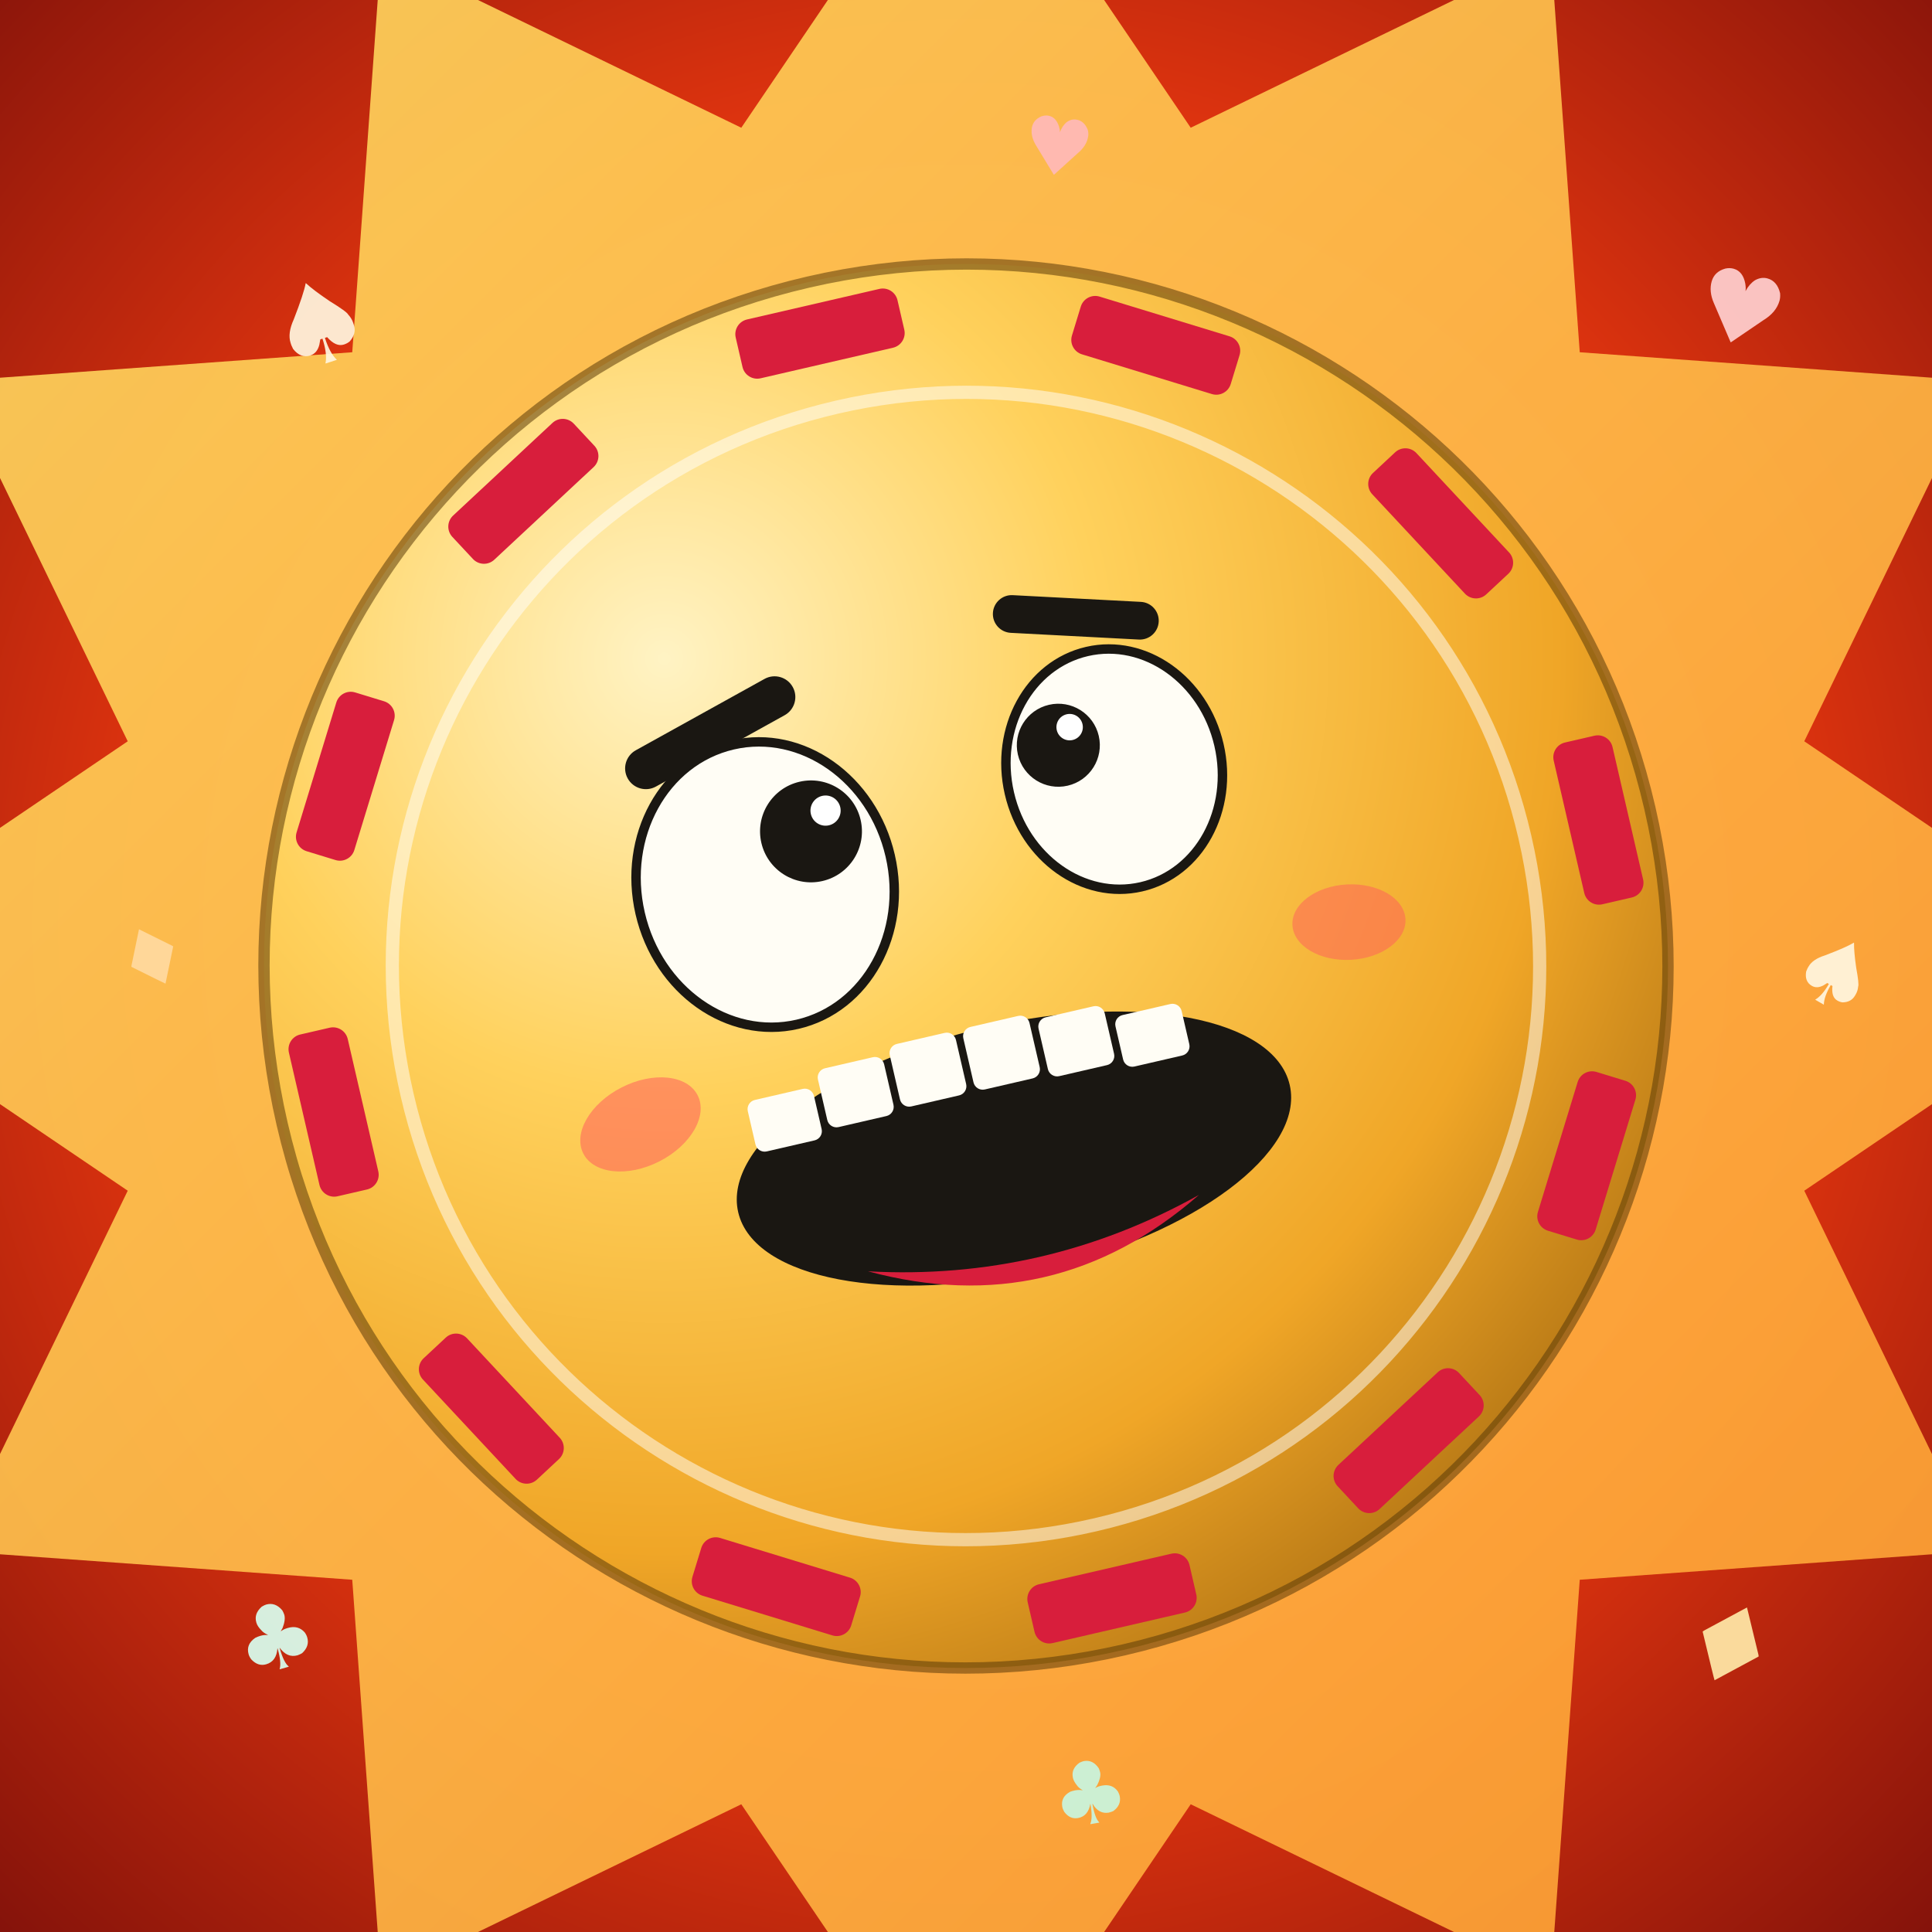
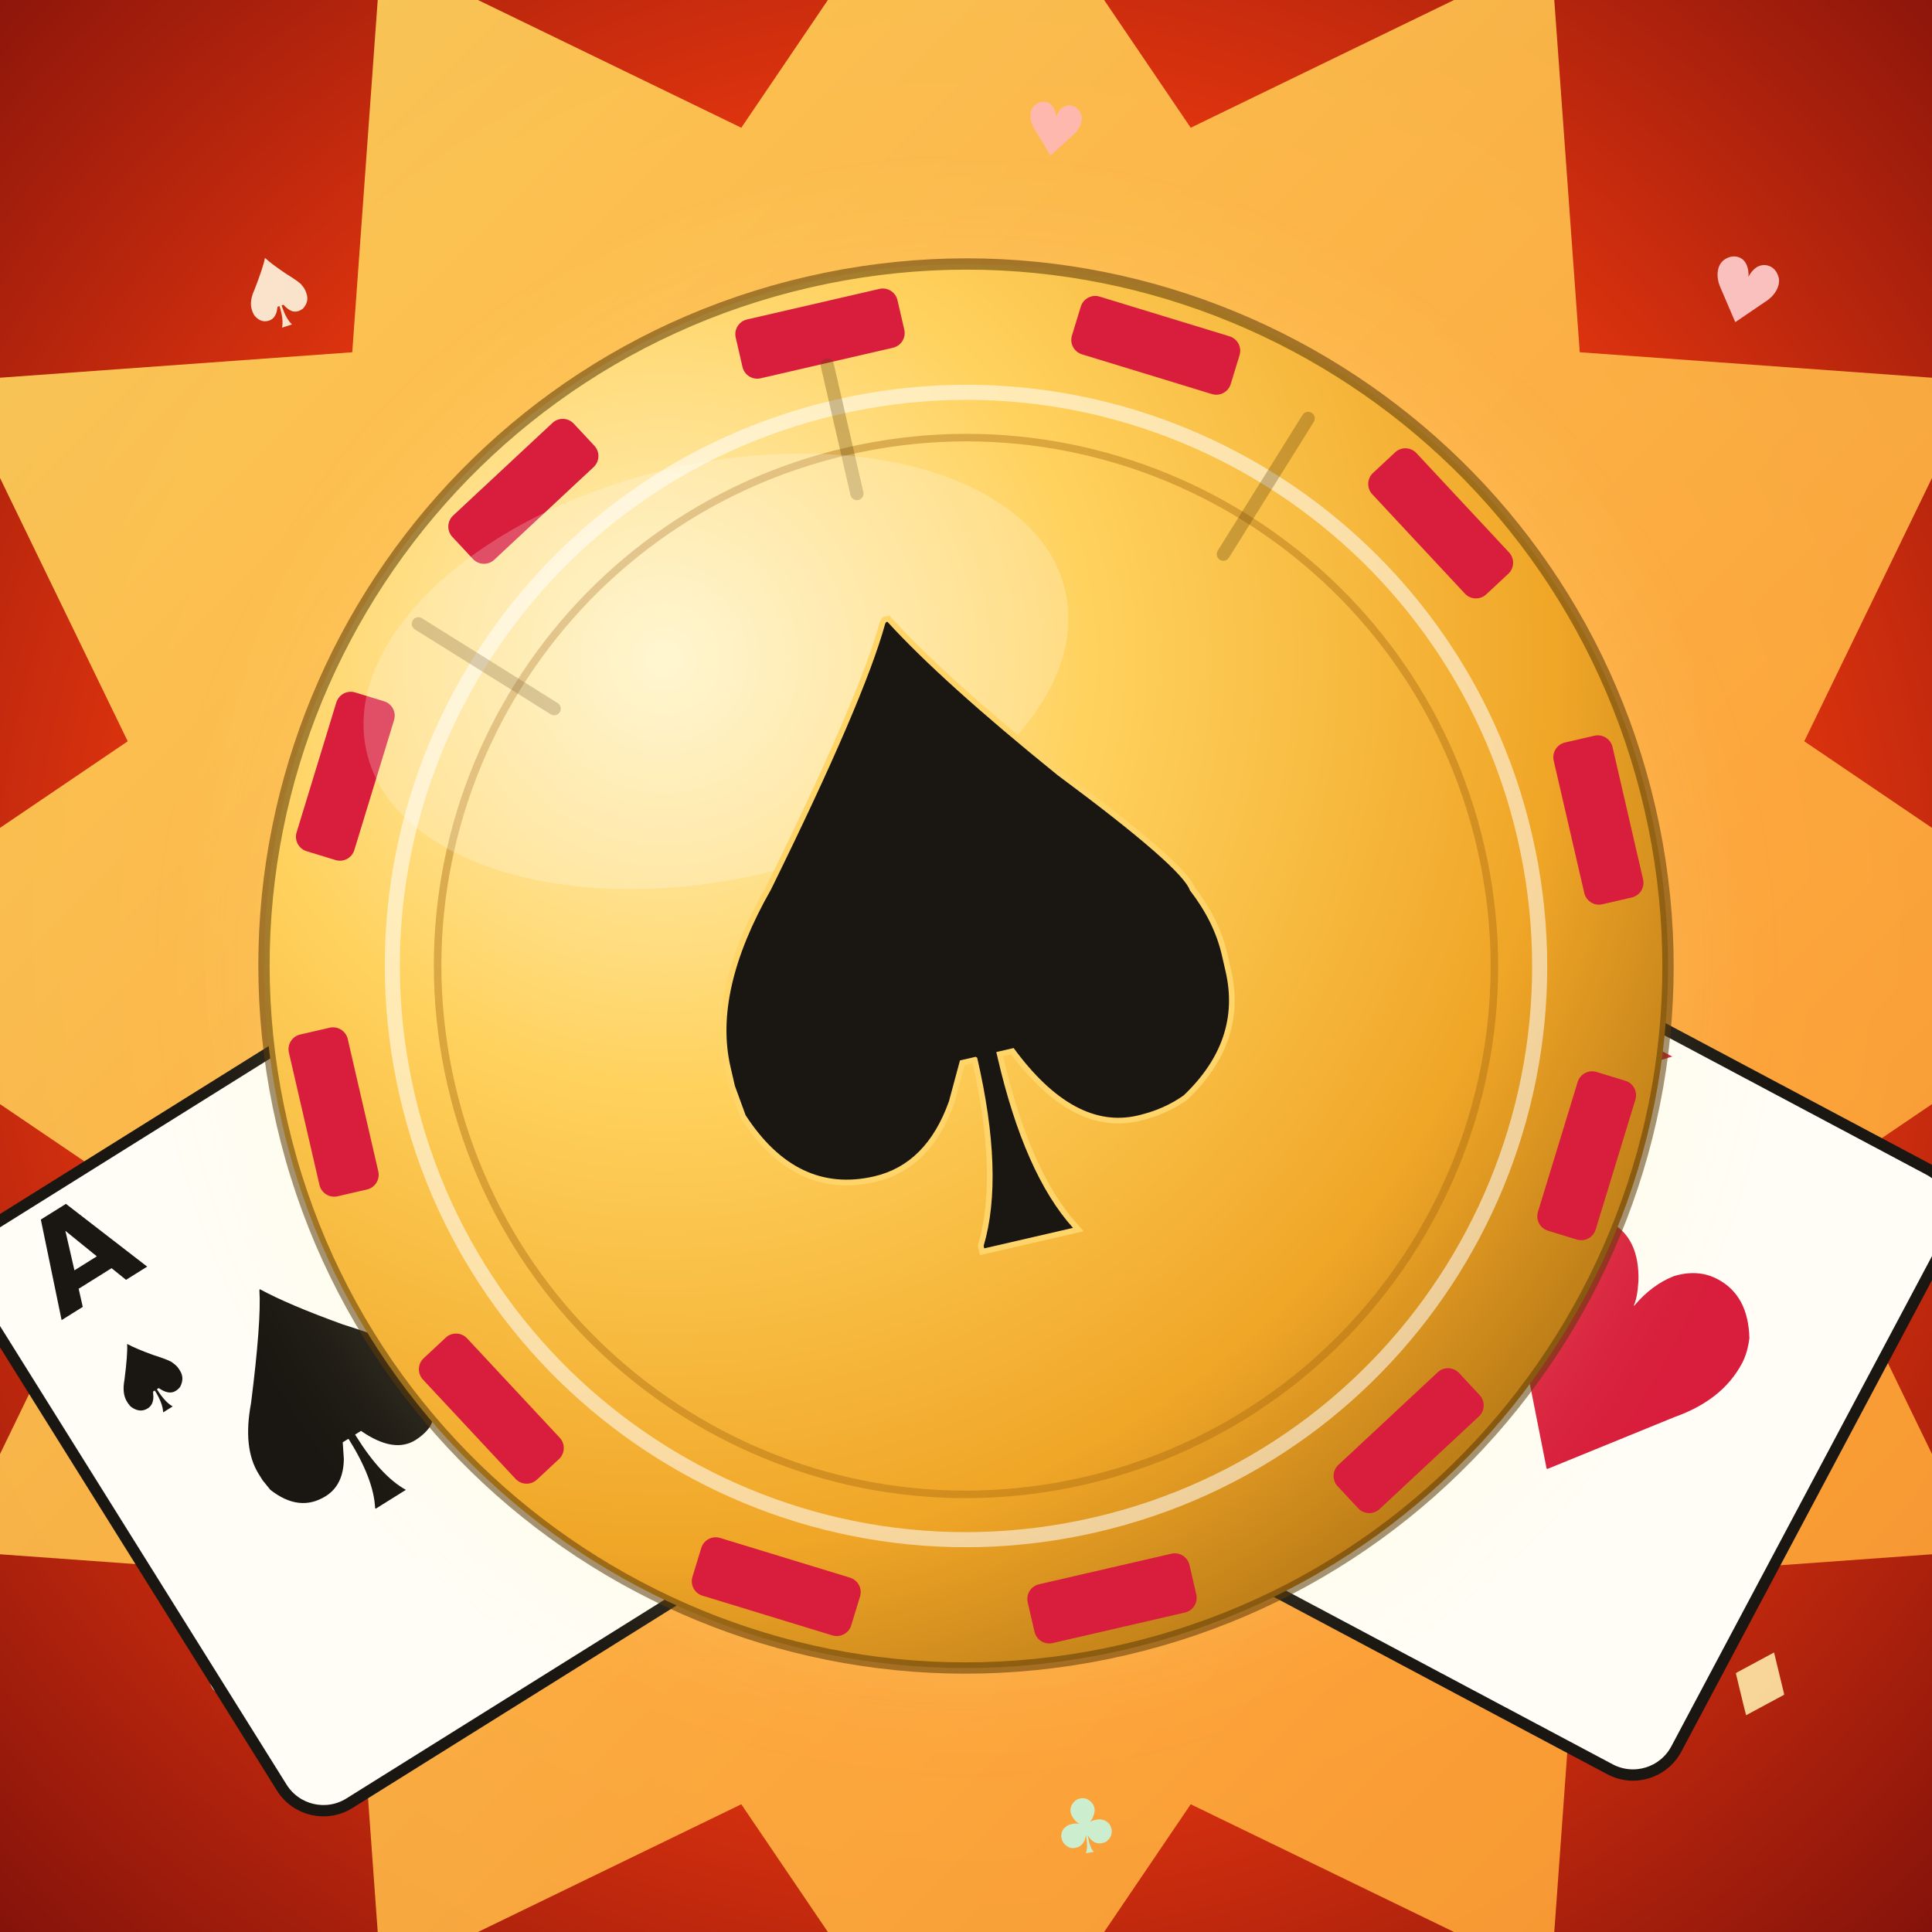
<svg xmlns="http://www.w3.org/2000/svg" viewBox="0 0 1024 1024" width="1024" height="1024">
  <defs>
    <radialGradient id="bg" cx="50%" cy="48%" r="75%">
      <stop offset="0%" stop-color="#ff7a1a" />
      <stop offset="55%" stop-color="#e2350f" />
      <stop offset="100%" stop-color="#7a0f0a" />
    </radialGradient>
    <linearGradient id="burst" x1="0%" y1="0%" x2="100%" y2="100%">
      <stop offset="0%" stop-color="#ffe066" />
      <stop offset="100%" stop-color="#ff9a2e" />
    </linearGradient>
    <radialGradient id="chip" cx="34%" cy="24%" r="88%">
      <stop offset="0%" stop-color="#fff3c4" />
      <stop offset="35%" stop-color="#ffd15c" />
      <stop offset="72%" stop-color="#f0a627" />
      <stop offset="100%" stop-color="#a56a10" />
    </radialGradient>
+     <radialGradient id="glow" cx="50%" cy="50%" r="50%">
+       <stop offset="0%" stop-color="#ffe9a0" stop-opacity="0.9" />
+       <stop offset="100%" stop-color="#ffe9a0" stop-opacity="0" />
+     </radialGradient>
+     <filter id="blur" x="-50%" y="-50%" width="200%" height="200%">
+       <feGaussianBlur stdDeviation="20" />
+     </filter>
  </defs>
  <rect width="1024" height="1024" fill="url(#bg)" />
  <polygon points="512.0,-108.0 631.1,67.7 822.0,-24.9 837.3,186.7 1048.9,202.0 956.3,392.9 1132.0,512.0 956.3,631.1 1048.9,822.0 837.3,837.3 822.0,1048.9 631.1,956.3 512.0,1132.0 392.9,956.3 202.0,1048.9 186.7,837.3 -24.9,822.0 67.7,631.1 -108.0,512.0 67.7,392.9 -24.9,202.0 186.7,186.7 202.0,-24.9 392.9,67.7" fill="url(#burst)" opacity="0.9" />
-   <g fill="#fff6e0" font-family="DejaVu Sans, sans-serif" font-weight="bold" opacity="0.92">
-     <text x="150" y="200" font-size="60" transform="rotate(-18 150 200)">♠</text>
-     <text x="895" y="175" font-size="52" fill="#ffd0d0" transform="rotate(16 895 175)">♥</text>
-     <text x="885" y="880" font-size="58" fill="#ffe9a8" transform="rotate(24 885 880)">♦</text>
-     <text x="130" y="890" font-size="48" fill="#d8fff0" transform="rotate(-16 130 890)">♣</text>
-     <text x="70" y="530" font-size="44" fill="#ffd9a0" transform="rotate(-26 70 530)">♦</text>
-     <text x="945" y="520" font-size="50" transform="rotate(30 945 520)">♠</text>
-     <text x="540" y="90" font-size="42" fill="#ffb8b8" transform="rotate(8 540 90)">♥</text>
-     <text x="560" y="970" font-size="46" fill="#c8f5df" transform="rotate(-10 560 970)">♣</text>
+   <g fill="#fff6e0" font-family="DejaVu Sans, sans-serif" font-weight="bold" opacity="0.9">
+     <text x="130" y="180" font-size="52" transform="rotate(-18 130 180)">♠</text>
+     <text x="900" y="165" font-size="46" fill="#ffd0d0" transform="rotate(16 900 165)">♥</text>
+     <text x="905" y="900" font-size="50" fill="#ffe9a8" transform="rotate(24 905 900)">♦</text>
+     <text x="110" y="905" font-size="44" fill="#d8fff0" transform="rotate(-16 110 905)">♣</text>
+     <text x="540" y="80" font-size="38" fill="#ffb8b8" transform="rotate(8 540 80)">♥</text>
+     <text x="560" y="985" font-size="40" fill="#c8f5df" transform="rotate(-10 560 985)">♣</text>
  </g>
+   <g transform="translate(178,748) rotate(-32)">
+     <rect x="-130" y="-180" width="260" height="360" rx="26" fill="#fffdf5" stroke="#1a1712" stroke-width="6" />
+     <text x="-98" y="-118" font-family="DejaVu Sans, sans-serif" font-weight="bold" font-size="70" fill="#1a1712">A</text>
+     <text x="-100" y="-48" font-family="DejaVu Sans, sans-serif" font-weight="bold" font-size="56" fill="#1a1712">♠</text>
+     <text x="0" y="55" font-family="DejaVu Sans, sans-serif" font-weight="bold" font-size="180" fill="#1a1712" text-anchor="middle">♠</text>
+   </g>
+   <g transform="translate(846,730) rotate(28)">
+     <rect x="-130" y="-180" width="260" height="360" rx="26" fill="#fffdf5" stroke="#1a1712" stroke-width="6" />
+     <text x="-98" y="-118" font-family="DejaVu Sans, sans-serif" font-weight="bold" font-size="70" fill="#d81e3c">K</text>
+     <text x="-100" y="-48" font-family="DejaVu Sans, sans-serif" font-weight="bold" font-size="56" fill="#d81e3c">♥</text>
+     <text x="0" y="55" font-family="DejaVu Sans, sans-serif" font-weight="bold" font-size="180" fill="#d81e3c" text-anchor="middle">♥</text>
+   </g>
+   <circle cx="512" cy="512" r="410" fill="url(#glow)" filter="url(#blur)" />
  <g transform="rotate(-13 512 512)">
    <circle cx="512" cy="512" r="372" fill="url(#chip)" />
    <g transform="rotate(0 512 512)">
      <rect x="468.0" y="152.0" width="88.0" height="32.0" rx="8.0" fill="#d81e3c" />
    </g>
    <g transform="rotate(30 512 512)">
      <rect x="468.0" y="152.0" width="88.0" height="32.0" rx="8.0" fill="#d81e3c" />
    </g>
    <g transform="rotate(60 512 512)">
      <rect x="468.0" y="152.0" width="88.0" height="32.0" rx="8.0" fill="#d81e3c" />
    </g>
    <g transform="rotate(90 512 512)">
      <rect x="468.0" y="152.0" width="88.0" height="32.0" rx="8.0" fill="#d81e3c" />
    </g>
    <g transform="rotate(120 512 512)">
      <rect x="468.0" y="152.0" width="88.0" height="32.0" rx="8.0" fill="#d81e3c" />
    </g>
    <g transform="rotate(150 512 512)">
      <rect x="468.0" y="152.0" width="88.0" height="32.0" rx="8.0" fill="#d81e3c" />
    </g>
    <g transform="rotate(180 512 512)">
      <rect x="468.0" y="152.0" width="88.0" height="32.0" rx="8.0" fill="#d81e3c" />
    </g>
    <g transform="rotate(210 512 512)">
      <rect x="468.0" y="152.0" width="88.0" height="32.0" rx="8.0" fill="#d81e3c" />
    </g>
    <g transform="rotate(240 512 512)">
      <rect x="468.0" y="152.0" width="88.0" height="32.0" rx="8.0" fill="#d81e3c" />
    </g>
    <g transform="rotate(270 512 512)">
      <rect x="468.0" y="152.0" width="88.0" height="32.0" rx="8.0" fill="#d81e3c" />
    </g>
    <g transform="rotate(300 512 512)">
      <rect x="468.0" y="152.0" width="88.0" height="32.0" rx="8.0" fill="#d81e3c" />
    </g>
    <g transform="rotate(330 512 512)">
      <rect x="468.0" y="152.0" width="88.0" height="32.0" rx="8.0" fill="#d81e3c" />
    </g>
    <circle cx="512" cy="512" r="372" fill="none" stroke="#5c3a08" stroke-opacity="0.55" stroke-width="6" />
-     <circle cx="512" cy="512" r="304" fill="none" stroke="#ffffff" stroke-opacity="0.5" stroke-width="7" />
-     <rect x="-50" y="-12" width="100" height="22" rx="11" fill="#1a1712" transform="translate(408,362) rotate(-16)" />
-     <rect x="-44" y="-11" width="88" height="20" rx="10" fill="#1a1712" transform="translate(610,346) rotate(16)" />
-     <ellipse cx="418" cy="446" rx="68" ry="76" fill="#fffdf5" />
-     <ellipse cx="418" cy="446" rx="68" ry="76" fill="none" stroke="#1a1712" stroke-width="5" />
-     <circle cx="448" cy="424" r="27" fill="#1a1712" />
-     <circle cx="458" cy="415" r="8" fill="#fff" />
-     <ellipse cx="612" cy="428" rx="57" ry="64" fill="#fffdf5" />
-     <ellipse cx="612" cy="428" rx="57" ry="64" fill="none" stroke="#1a1712" stroke-width="5" />
-     <circle cx="586" cy="409" r="22" fill="#1a1712" />
-     <circle cx="594" cy="401" r="7" fill="#fff" />
-     <ellipse cx="515" cy="612" rx="150" ry="66" fill="#1a1712" />
-     <path d="M425,658 Q515,706 605,658 Q515,684 425,658 Z" fill="#d81e3c" />
-     <g fill="#fffdf5">
-       <rect x="382" y="556" width="36" height="28" rx="5" />
-       <rect x="422" y="548" width="36" height="32" rx="5" />
-       <rect x="462" y="544" width="36" height="34" rx="5" />
-       <rect x="502" y="544" width="36" height="34" rx="5" />
-       <rect x="542" y="548" width="36" height="32" rx="5" />
-       <rect x="582" y="556" width="36" height="28" rx="5" />
+     <circle cx="512" cy="512" r="304" fill="none" stroke="#ffffff" stroke-opacity="0.55" stroke-width="8" />
+     <circle cx="512" cy="512" r="280" fill="none" stroke="#a5670f" stroke-opacity="0.4" stroke-width="4" />
+     <g stroke="#5c3a08" stroke-opacity="0.3" stroke-width="7" stroke-linecap="round">
+       <line x1="330" y1="330" x2="270" y2="270" />
+       <line x1="512" y1="255" x2="512" y2="185" />
+       <line x1="694" y1="330" x2="754" y2="270" />
    </g>
-     <ellipse cx="325" cy="555" rx="34" ry="22" fill="#ff5c5c" opacity="0.55" transform="rotate(-14 325 555)" />
-     <ellipse cx="715" cy="535" rx="30" ry="20" fill="#ff5c5c" opacity="0.5" transform="rotate(10 715 535)" />
+     <ellipse cx="418" cy="330" rx="190" ry="110" fill="#ffffff" opacity="0.22" />
+     <text x="512" y="660" font-family="DejaVu Sans, sans-serif" font-size="460" font-weight="bold" fill="#1a1712" text-anchor="middle" stroke="#ffd569" stroke-width="6" paint-order="stroke">♠</text>
  </g>
</svg>
